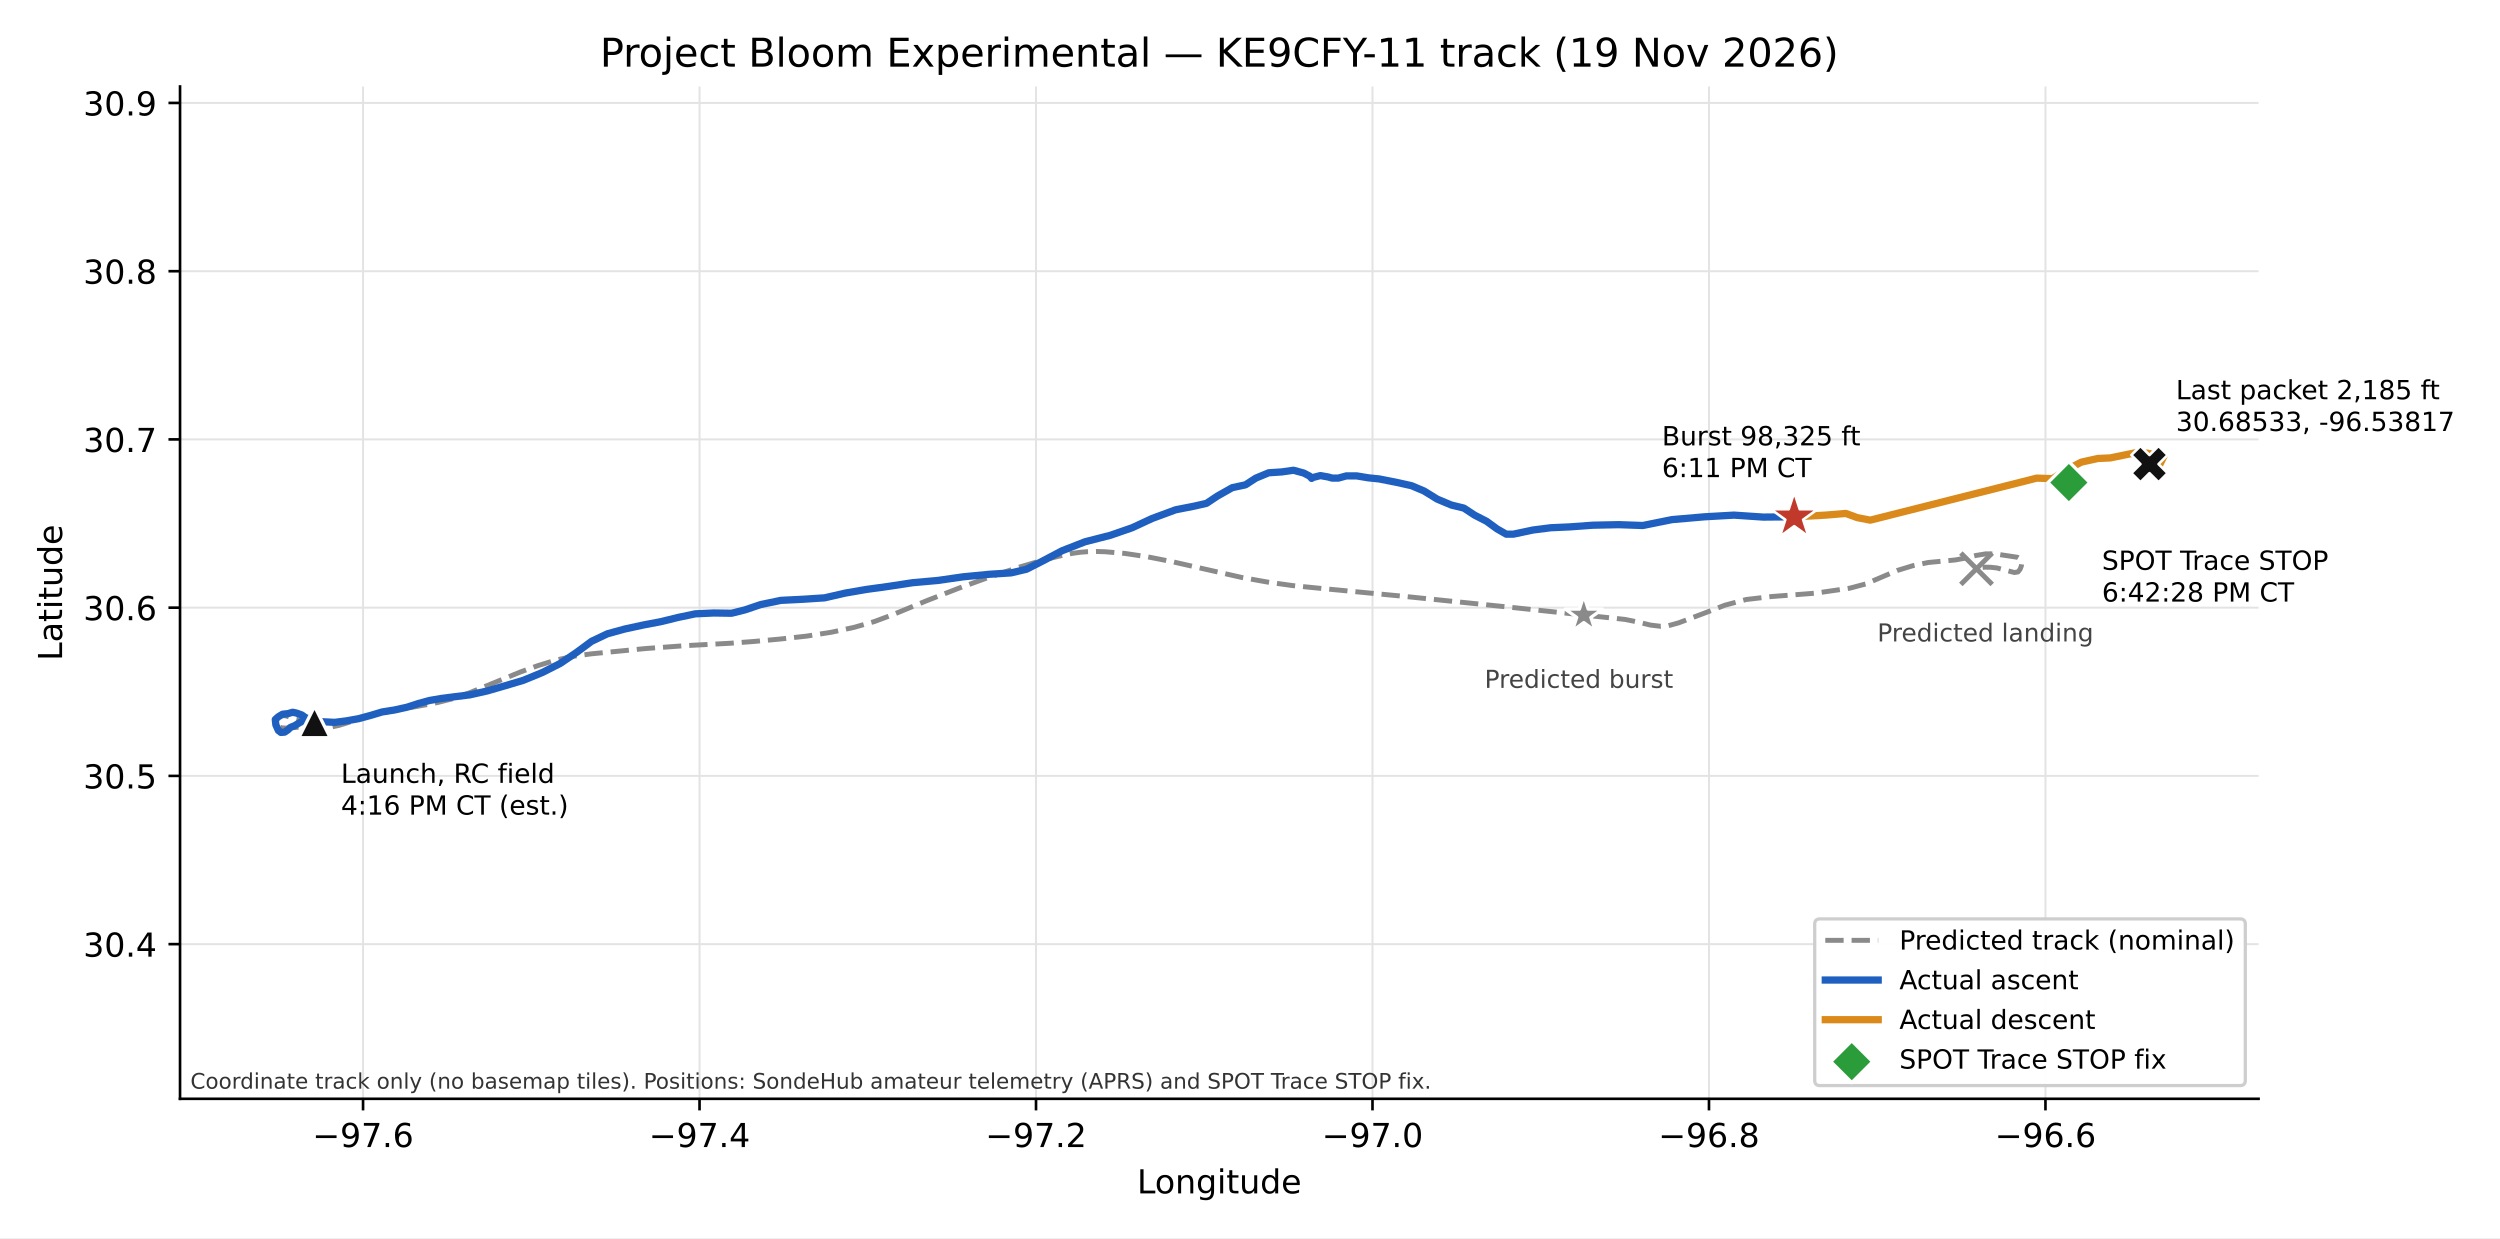
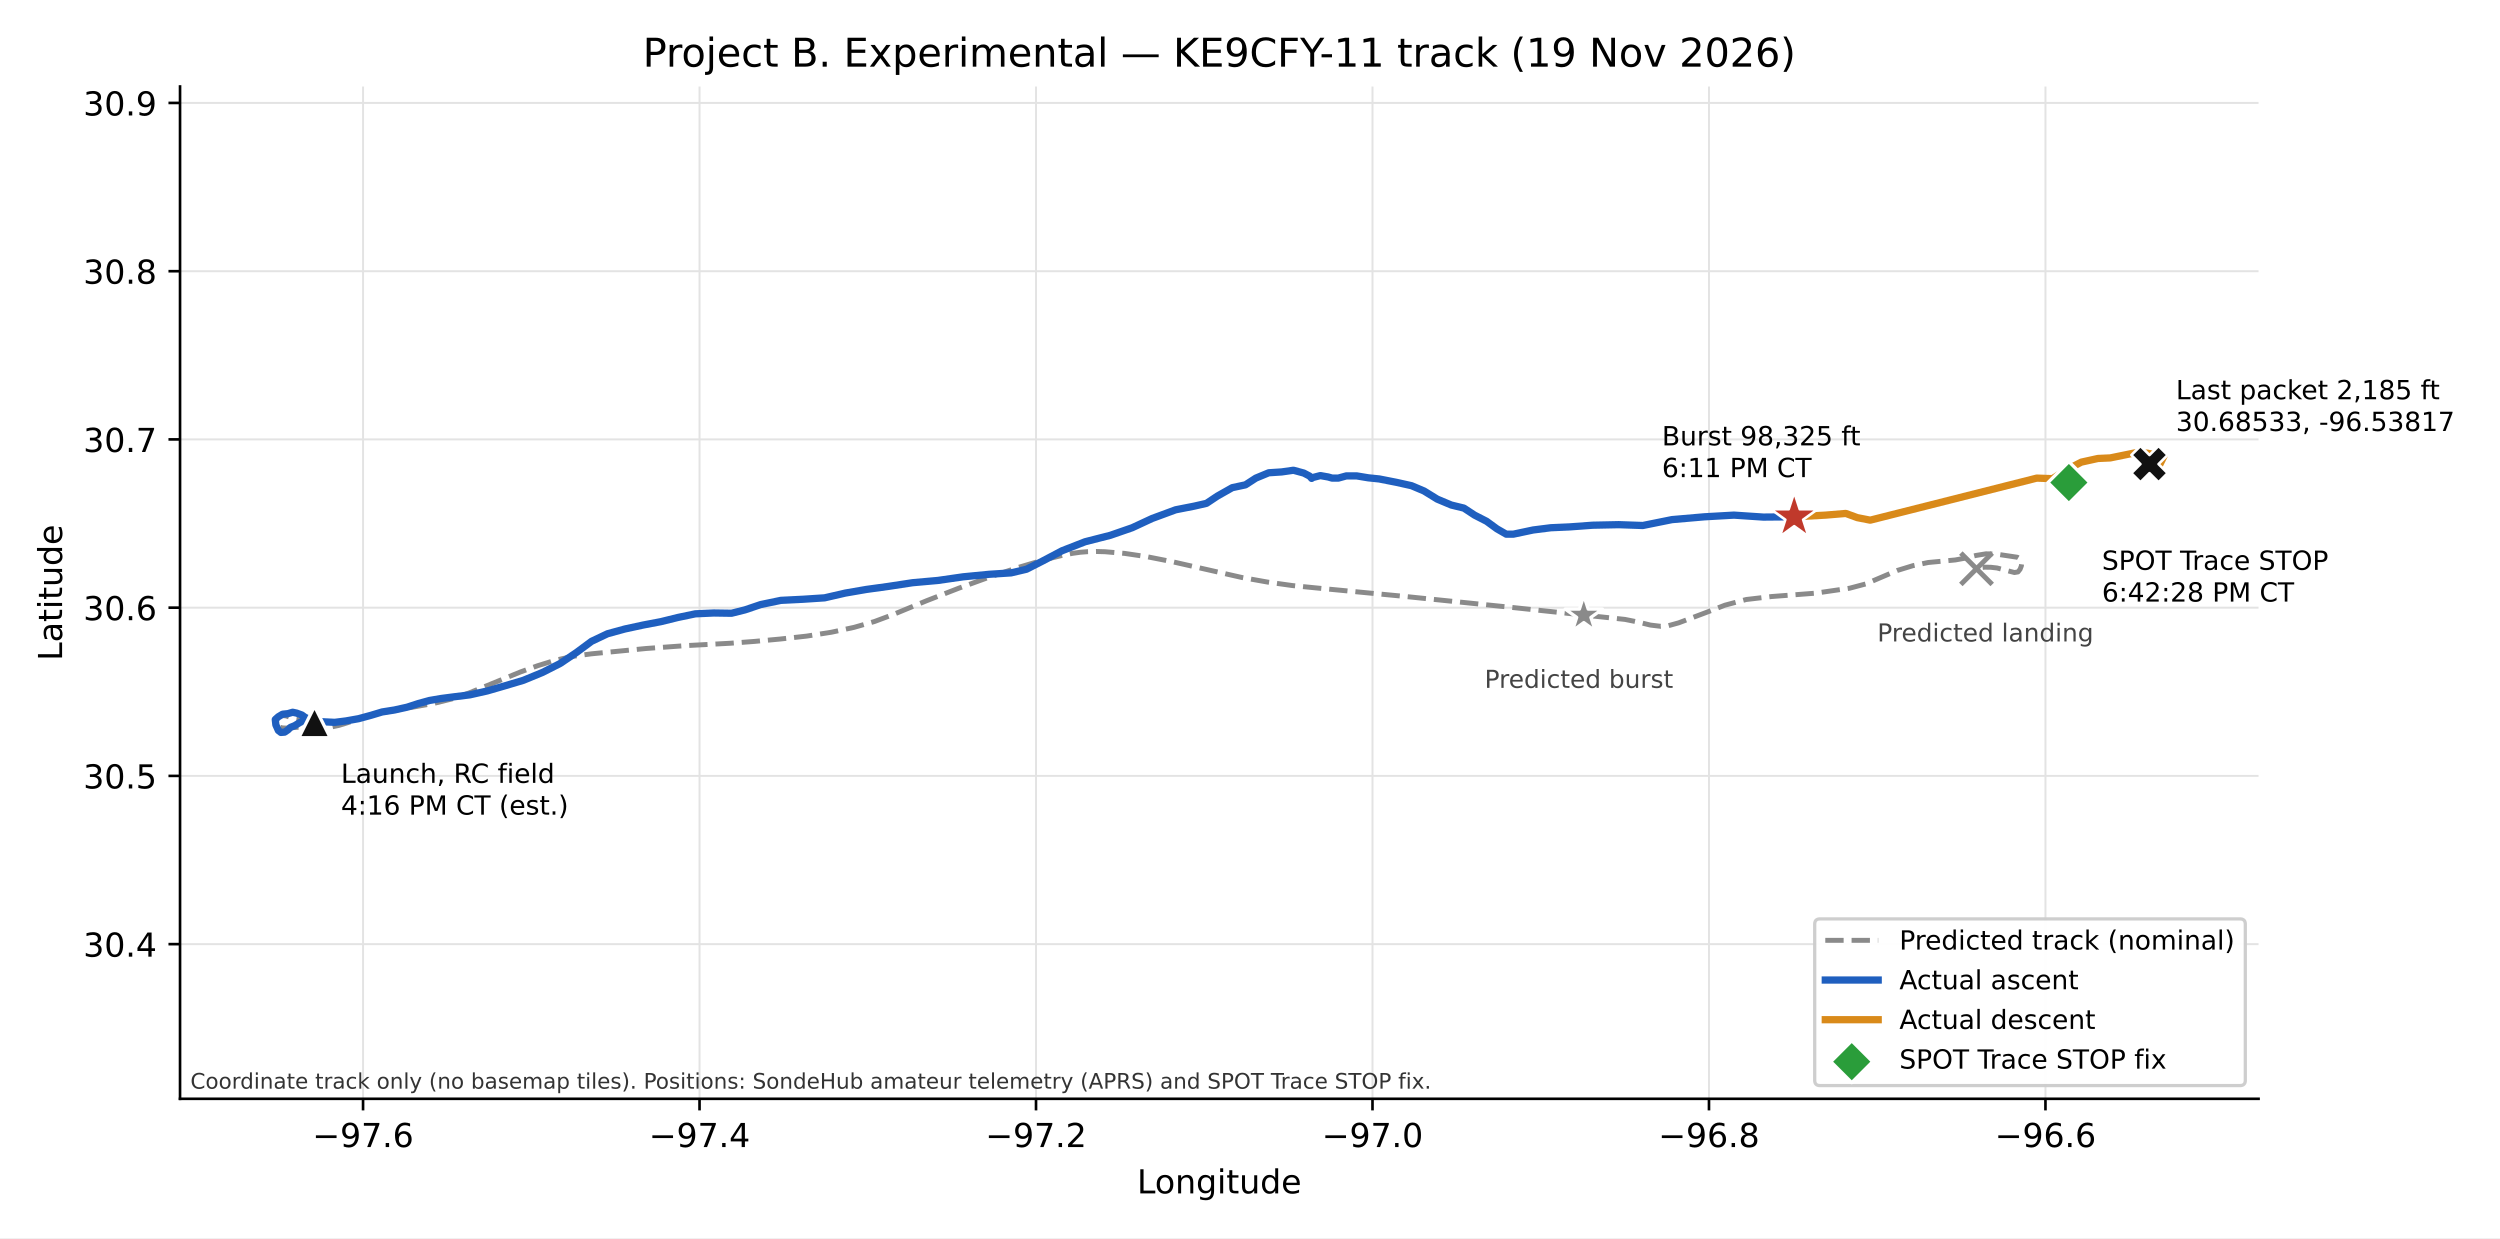
<svg xmlns="http://www.w3.org/2000/svg" xmlns:xlink="http://www.w3.org/1999/xlink" width="756pt" height="374.4pt" viewBox="0 0 756 374.4" version="1.1">
  <defs>
    <style type="text/css">*{stroke-linejoin: round; stroke-linecap: butt}</style>
  </defs>
  <g id="figure_1">
    <g id="patch_1">
      <path d="M 0 374.4  L 756 374.4  L 756 0  L 0 0  z " style="fill: #ffffff" />
    </g>
    <g id="axes_1">
      <g id="patch_2">
        <path d="M 54.442 332.278  L 682.984 332.278  L 682.984 26.16  L 54.442 26.16  z " style="fill: #ffffff" />
      </g>
      <g id="matplotlib.axis_1">
        <g id="xtick_1">
          <g id="line2d_1">
            <path d="M 109.787 332.278  L 109.787 26.16  " clip-path="url(#p7ac4993605)" style="fill: none; stroke: #e3e3e3; stroke-width: 0.6; stroke-linecap: square" />
          </g>
          <g id="line2d_2">
            <defs>
              <path id="m0a4ec04223" d="M 0 0  L 0 3.5  " style="stroke: #000000; stroke-width: 0.8" />
            </defs>
            <g>
              <use xlink:href="#m0a4ec04223" x="109.787" y="332.278" style="stroke: #000000; stroke-width: 0.8" />
            </g>
          </g>
          <g id="text_1">
            <text style="font-size: 10px; font-family: 'DejaVu Sans', 'Bitstream Vera Sans', 'Computer Modern Sans Serif', 'Lucida Grande', 'Verdana', 'Geneva', 'Lucid', 'Arial', 'Helvetica', 'Avant Garde', sans-serif; text-anchor: middle" x="109.787" y="346.875" transform="rotate(-0 109.7871 346.8753)">−97.6</text>
          </g>
        </g>
        <g id="xtick_2">
          <g id="line2d_3">
            <path d="M 211.539 332.278  L 211.539 26.16  " clip-path="url(#p7ac4993605)" style="fill: none; stroke: #e3e3e3; stroke-width: 0.6; stroke-linecap: square" />
          </g>
          <g id="line2d_4">
            <g>
              <use xlink:href="#m0a4ec04223" x="211.539" y="332.278" style="stroke: #000000; stroke-width: 0.8" />
            </g>
          </g>
          <g id="text_2">
            <text style="font-size: 10px; font-family: 'DejaVu Sans', 'Bitstream Vera Sans', 'Computer Modern Sans Serif', 'Lucida Grande', 'Verdana', 'Geneva', 'Lucid', 'Arial', 'Helvetica', 'Avant Garde', sans-serif; text-anchor: middle" x="211.539" y="346.875" transform="rotate(-0 211.5389 346.8753)">−97.4</text>
          </g>
        </g>
        <g id="xtick_3">
          <g id="line2d_5">
            <path d="M 313.291 332.278  L 313.291 26.16  " clip-path="url(#p7ac4993605)" style="fill: none; stroke: #e3e3e3; stroke-width: 0.6; stroke-linecap: square" />
          </g>
          <g id="line2d_6">
            <g>
              <use xlink:href="#m0a4ec04223" x="313.291" y="332.278" style="stroke: #000000; stroke-width: 0.8" />
            </g>
          </g>
          <g id="text_3">
            <text style="font-size: 10px; font-family: 'DejaVu Sans', 'Bitstream Vera Sans', 'Computer Modern Sans Serif', 'Lucida Grande', 'Verdana', 'Geneva', 'Lucid', 'Arial', 'Helvetica', 'Avant Garde', sans-serif; text-anchor: middle" x="313.291" y="346.875" transform="rotate(-0 313.2907 346.8753)">−97.2</text>
          </g>
        </g>
        <g id="xtick_4">
          <g id="line2d_7">
            <path d="M 415.042 332.278  L 415.042 26.16  " clip-path="url(#p7ac4993605)" style="fill: none; stroke: #e3e3e3; stroke-width: 0.6; stroke-linecap: square" />
          </g>
          <g id="line2d_8">
            <g>
              <use xlink:href="#m0a4ec04223" x="415.042" y="332.278" style="stroke: #000000; stroke-width: 0.8" />
            </g>
          </g>
          <g id="text_4">
            <text style="font-size: 10px; font-family: 'DejaVu Sans', 'Bitstream Vera Sans', 'Computer Modern Sans Serif', 'Lucida Grande', 'Verdana', 'Geneva', 'Lucid', 'Arial', 'Helvetica', 'Avant Garde', sans-serif; text-anchor: middle" x="415.042" y="346.875" transform="rotate(-0 415.0424 346.8753)">−97.0</text>
          </g>
        </g>
        <g id="xtick_5">
          <g id="line2d_9">
            <path d="M 516.794 332.278  L 516.794 26.16  " clip-path="url(#p7ac4993605)" style="fill: none; stroke: #e3e3e3; stroke-width: 0.6; stroke-linecap: square" />
          </g>
          <g id="line2d_10">
            <g>
              <use xlink:href="#m0a4ec04223" x="516.794" y="332.278" style="stroke: #000000; stroke-width: 0.8" />
            </g>
          </g>
          <g id="text_5">
            <text style="font-size: 10px; font-family: 'DejaVu Sans', 'Bitstream Vera Sans', 'Computer Modern Sans Serif', 'Lucida Grande', 'Verdana', 'Geneva', 'Lucid', 'Arial', 'Helvetica', 'Avant Garde', sans-serif; text-anchor: middle" x="516.794" y="346.875" transform="rotate(-0 516.7942 346.8753)">−96.8</text>
          </g>
        </g>
        <g id="xtick_6">
          <g id="line2d_11">
            <path d="M 618.546 332.278  L 618.546 26.16  " clip-path="url(#p7ac4993605)" style="fill: none; stroke: #e3e3e3; stroke-width: 0.6; stroke-linecap: square" />
          </g>
          <g id="line2d_12">
            <g>
              <use xlink:href="#m0a4ec04223" x="618.546" y="332.278" style="stroke: #000000; stroke-width: 0.8" />
            </g>
          </g>
          <g id="text_6">
            <text style="font-size: 10px; font-family: 'DejaVu Sans', 'Bitstream Vera Sans', 'Computer Modern Sans Serif', 'Lucida Grande', 'Verdana', 'Geneva', 'Lucid', 'Arial', 'Helvetica', 'Avant Garde', sans-serif; text-anchor: middle" x="618.546" y="346.875" transform="rotate(-0 618.546 346.8753)">−96.6</text>
          </g>
        </g>
        <g id="text_7">
          <text style="font-size: 10px; font-family: 'DejaVu Sans', 'Bitstream Vera Sans', 'Computer Modern Sans Serif', 'Lucida Grande', 'Verdana', 'Geneva', 'Lucid', 'Arial', 'Helvetica', 'Avant Garde', sans-serif; text-anchor: middle" x="368.713" y="360.876" transform="rotate(-0 368.7129 360.8761)">Longitude</text>
        </g>
      </g>
      <g id="matplotlib.axis_2">
        <g id="ytick_1">
          <g id="line2d_13">
            <path d="M 54.442 285.506  L 682.984 285.506  " clip-path="url(#p7ac4993605)" style="fill: none; stroke: #e3e3e3; stroke-width: 0.6; stroke-linecap: square" />
          </g>
          <g id="line2d_14">
            <defs>
              <path id="maf934bb80a" d="M 0 0  L -3.5 0  " style="stroke: #000000; stroke-width: 0.8" />
            </defs>
            <g>
              <use xlink:href="#maf934bb80a" x="54.442" y="285.506" style="stroke: #000000; stroke-width: 0.8" />
            </g>
          </g>
          <g id="text_8">
            <text style="font-size: 10px; font-family: 'DejaVu Sans', 'Bitstream Vera Sans', 'Computer Modern Sans Serif', 'Lucida Grande', 'Verdana', 'Geneva', 'Lucid', 'Arial', 'Helvetica', 'Avant Garde', sans-serif; text-anchor: end" x="47.442" y="289.305" transform="rotate(-0 47.44234 289.305)">30.4</text>
          </g>
        </g>
        <g id="ytick_2">
          <g id="line2d_15">
            <path d="M 54.442 234.63  L 682.984 234.63  " clip-path="url(#p7ac4993605)" style="fill: none; stroke: #e3e3e3; stroke-width: 0.6; stroke-linecap: square" />
          </g>
          <g id="line2d_16">
            <g>
              <use xlink:href="#maf934bb80a" x="54.442" y="234.63" style="stroke: #000000; stroke-width: 0.8" />
            </g>
          </g>
          <g id="text_9">
            <text style="font-size: 10px; font-family: 'DejaVu Sans', 'Bitstream Vera Sans', 'Computer Modern Sans Serif', 'Lucida Grande', 'Verdana', 'Geneva', 'Lucid', 'Arial', 'Helvetica', 'Avant Garde', sans-serif; text-anchor: end" x="47.442" y="238.429" transform="rotate(-0 47.44234 238.4291)">30.5</text>
          </g>
        </g>
        <g id="ytick_3">
          <g id="line2d_17">
            <path d="M 54.442 183.754  L 682.984 183.754  " clip-path="url(#p7ac4993605)" style="fill: none; stroke: #e3e3e3; stroke-width: 0.6; stroke-linecap: square" />
          </g>
          <g id="line2d_18">
            <g>
              <use xlink:href="#maf934bb80a" x="54.442" y="183.754" style="stroke: #000000; stroke-width: 0.8" />
            </g>
          </g>
          <g id="text_10">
            <text style="font-size: 10px; font-family: 'DejaVu Sans', 'Bitstream Vera Sans', 'Computer Modern Sans Serif', 'Lucida Grande', 'Verdana', 'Geneva', 'Lucid', 'Arial', 'Helvetica', 'Avant Garde', sans-serif; text-anchor: end" x="47.442" y="187.553" transform="rotate(-0 47.44234 187.5532)">30.6</text>
          </g>
        </g>
        <g id="ytick_4">
          <g id="line2d_19">
            <path d="M 54.442 132.879  L 682.984 132.879  " clip-path="url(#p7ac4993605)" style="fill: none; stroke: #e3e3e3; stroke-width: 0.6; stroke-linecap: square" />
          </g>
          <g id="line2d_20">
            <g>
              <use xlink:href="#maf934bb80a" x="54.442" y="132.879" style="stroke: #000000; stroke-width: 0.8" />
            </g>
          </g>
          <g id="text_11">
            <text style="font-size: 10px; font-family: 'DejaVu Sans', 'Bitstream Vera Sans', 'Computer Modern Sans Serif', 'Lucida Grande', 'Verdana', 'Geneva', 'Lucid', 'Arial', 'Helvetica', 'Avant Garde', sans-serif; text-anchor: end" x="47.442" y="136.677" transform="rotate(-0 47.44234 136.6774)">30.7</text>
          </g>
        </g>
        <g id="ytick_5">
          <g id="line2d_21">
            <path d="M 54.442 82.003  L 682.984 82.003  " clip-path="url(#p7ac4993605)" style="fill: none; stroke: #e3e3e3; stroke-width: 0.6; stroke-linecap: square" />
          </g>
          <g id="line2d_22">
            <g>
              <use xlink:href="#maf934bb80a" x="54.442" y="82.003" style="stroke: #000000; stroke-width: 0.8" />
            </g>
          </g>
          <g id="text_12">
            <text style="font-size: 10px; font-family: 'DejaVu Sans', 'Bitstream Vera Sans', 'Computer Modern Sans Serif', 'Lucida Grande', 'Verdana', 'Geneva', 'Lucid', 'Arial', 'Helvetica', 'Avant Garde', sans-serif; text-anchor: end" x="47.442" y="85.801" transform="rotate(-0 47.44234 85.80148)">30.8</text>
          </g>
        </g>
        <g id="ytick_6">
          <g id="line2d_23">
            <path d="M 54.442 31.127  L 682.984 31.127  " clip-path="url(#p7ac4993605)" style="fill: none; stroke: #e3e3e3; stroke-width: 0.6; stroke-linecap: square" />
          </g>
          <g id="line2d_24">
            <g>
              <use xlink:href="#maf934bb80a" x="54.442" y="31.127" style="stroke: #000000; stroke-width: 0.8" />
            </g>
          </g>
          <g id="text_13">
            <text style="font-size: 10px; font-family: 'DejaVu Sans', 'Bitstream Vera Sans', 'Computer Modern Sans Serif', 'Lucida Grande', 'Verdana', 'Geneva', 'Lucid', 'Arial', 'Helvetica', 'Avant Garde', sans-serif; text-anchor: end" x="47.442" y="34.926" transform="rotate(-0 47.44234 34.92559)">30.9</text>
          </g>
        </g>
        <g id="text_14">
          <text style="font-size: 10px; font-family: 'DejaVu Sans', 'Bitstream Vera Sans', 'Computer Modern Sans Serif', 'Lucida Grande', 'Verdana', 'Geneva', 'Lucid', 'Arial', 'Helvetica', 'Avant Garde', sans-serif; text-anchor: middle" x="18.774" y="179.219" transform="rotate(-90 18.77437 179.2188)">Latitude</text>
        </g>
      </g>
      <g id="line2d_25">
        <path d="M 95.113 218.347  L 89.614 217.522  L 86.526 216.496  L 85.145 216.347  L 84.038 216.663  L 83.303 217.227  L 83.012 217.905  L 83.143 218.637  L 83.618 219.321  L 84.393 219.843  L 85.414 220.125  L 86.578 220.172  L 90.324 219.907  L 94.101 220.194  L 96.692 220.231  L 99.625 219.968  L 102.537 219.345  L 105.347 218.475  L 110.822 216.606  L 113.92 215.816  L 121.768 214.39  L 131.438 212.643  L 136.607 211.374  L 141.81 209.566  L 157.351 203.215  L 162.595 201.312  L 167.914 199.658  L 173.32 198.461  L 178.817 197.72  L 195.358 196.107  L 207.319 195.242  L 220.79 194.522  L 228.137 193.964  L 235.896 193.248  L 243.946 192.358  L 251.427 191.184  L 258.262 189.714  L 264.453 187.944  L 270.006 185.871  L 280.262 181.638  L 290.04 177.832  L 299.31 174.468  L 307.978 171.58  L 315.494 169.35  L 321.739 167.821  L 324.391 167.32  L 326.733 166.995  L 328.996 166.822  L 331.462 166.771  L 334.137 166.842  L 340.111 167.353  L 346.914 168.36  L 354.543 169.866  L 375.489 174.622  L 383.359 176.029  L 390.843 177.076  L 398.135 177.8  L 424.91 180.368  L 456.407 183.601  L 491.377 187.309  L 495.231 188.082  L 499.092 189.022  L 502.161 189.394  L 504.574 189.195  L 507.616 188.353  L 516.233 185.103  L 521.614 183.01  L 528.064 181.289  L 535.694 180.395  L 548.992 179.376  L 559.328 177.877  L 564.18 176.589  L 573.689 172.524  L 578.491 171.052  L 583.106 170.097  L 591.284 169.33  L 594.49 168.743  L 597.471 167.981  L 600.543 167.479  L 603.433 167.522  L 610.057 168.515  L 610.775 168.94  L 611.218 169.545  L 611.376 170.275  L 611.253 171.151  L 610.87 172.149  L 610.236 172.953  L 609.165 173.13  L 603.91 171.759  L 602.001 171.545  L 600.102 171.518  L 598.395 171.726  L 597.699 171.991  L 597.699 171.991  " clip-path="url(#p7ac4993605)" style="fill: none; stroke-dasharray: 5.55,2.4; stroke-dashoffset: 0; stroke: #8a8a8a; stroke-width: 1.5" />
      </g>
      <g id="line2d_26">
        <path d="M 94.692 218.096  L 93.929 217.673  L 93.166 217.332  L 92.235 216.91  L 91.304 216.228  L 89.691 215.638  L 88.506 215.384  L 87.061 215.806  L 85.453 215.974  L 84.181 216.737  L 83.245 217.587  L 83.418 219.2  L 84.181 220.894  L 84.944 221.489  L 86.043 221.403  L 87.061 220.726  L 87.824 219.963  L 89.096 219.454  L 90.622 218.518  L 92.321 217.673  L 93.252 217.673  L 94.947 217.928  L 97.663 218.264  L 101.225 218.437  L 104.613 218.009  L 108.429 217.332  L 112.163 216.315  L 115.551 215.297  L 119.286 214.702  L 123.101 213.858  L 126.49 212.754  L 129.883 211.823  L 133.358 211.227  L 137.26 210.719  L 142.093 210.123  L 147.349 208.938  L 152.609 207.412  L 158.287 205.718  L 164.056 203.342  L 169.398 200.63  L 174.313 197.323  L 178.892 193.93  L 183.725 191.64  L 188.986 190.2  L 194.495 189.01  L 199.837 187.992  L 205.012 186.72  L 210.267 185.622  L 215.863 185.367  L 221.205 185.449  L 225.275 184.431  L 230.022 182.823  L 236.127 181.551  L 242.914 181.211  L 249.355 180.788  L 255.633 179.343  L 261.993 178.245  L 268.774 177.308  L 275.983 176.21  L 283.615 175.528  L 291.246 174.429  L 299.132 173.666  L 305.746 173.238  L 310.406 172.139  L 315.239 169.677  L 321.176 166.543  L 328.131 163.826  L 335.763 161.878  L 342.376 159.588  L 348.395 156.79  L 355.518 154.16  L 361.114 153.061  L 364.843 152.211  L 368.15 150.008  L 372.648 147.465  L 376.631 146.615  L 379.77 144.58  L 383.667 142.967  L 387.569 142.713  L 391.131 142.204  L 394.27 143.054  L 396.05 143.985  L 396.641 144.666  L 396.981 144.412  L 399.271 143.817  L 401.647 144.239  L 402.832 144.58  L 404.699 144.58  L 407.157 143.903  L 410.209 143.903  L 413.771 144.493  L 417.077 144.834  L 422.252 145.852  L 426.83 146.869  L 430.646 148.482  L 434.63 150.939  L 438.868 152.72  L 442.683 153.651  L 445.909 155.773  L 449.552 157.64  L 452.691 159.929  L 455.489 161.537  L 457.61 161.537  L 463.629 160.265  L 468.971 159.588  L 474.654 159.334  L 481.603 158.825  L 489.489 158.657  L 496.785 158.912  L 505.602 157.131  L 515.436 156.281  L 524.339 155.773  L 533.242 156.368  L 542.573 156.281  " clip-path="url(#p7ac4993605)" style="fill: none; stroke: #1f5fbf; stroke-width: 2.2; stroke-linecap: square" />
      </g>
      <g id="line2d_27">
        <path d="M 542.573 156.281  L 552.066 155.773  L 558.172 155.264  L 561.651 156.536  L 565.549 157.299  L 615.916 144.58  L 620.667 144.748  L 624.992 142.036  L 629.398 139.747  L 634.404 138.643  L 638.133 138.475  L 641.862 137.712  L 645.597 136.949  L 649.326 137.035  L 651.274 137.457  L 652.038 137.457  L 653.737 137.371  L 654.413 137.88  L 653.055 140.596  L 651.107 140.256  L 650.003 140.342  " clip-path="url(#p7ac4993605)" style="fill: none; stroke: #d98a1a; stroke-width: 2.2; stroke-linecap: square" />
      </g>
      <g id="patch_3">
        <path d="M 54.442 332.278  L 54.442 26.16  " style="fill: none; stroke: #000000; stroke-width: 0.8; stroke-linejoin: miter; stroke-linecap: square" />
      </g>
      <g id="patch_4">
        <path d="M 54.442 332.278  L 682.984 332.278  " style="fill: none; stroke: #000000; stroke-width: 0.8; stroke-linejoin: miter; stroke-linecap: square" />
      </g>
      <g id="text_15">
        <text style="font-size: 8px; font-family: 'DejaVu Sans', 'Bitstream Vera Sans', 'Computer Modern Sans Serif', 'Lucida Grande', 'Verdana', 'Geneva', 'Lucid', 'Arial', 'Helvetica', 'Avant Garde', sans-serif" transform="translate(103.1132 236.7453)">Launch, RC field</text>
        <text style="font-size: 8px; font-family: 'DejaVu Sans', 'Bitstream Vera Sans', 'Computer Modern Sans Serif', 'Lucida Grande', 'Verdana', 'Geneva', 'Lucid', 'Arial', 'Helvetica', 'Avant Garde', sans-serif" transform="translate(103.1132 246.3469)">4:16 PM CT (est.)</text>
      </g>
      <g id="text_16">
        <text style="font-size: 8px; font-family: 'DejaVu Sans', 'Bitstream Vera Sans', 'Computer Modern Sans Serif', 'Lucida Grande', 'Verdana', 'Geneva', 'Lucid', 'Arial', 'Helvetica', 'Avant Garde', sans-serif" transform="translate(502.573 134.6799)">Burst 98,325 ft</text>
        <text style="font-size: 8px; font-family: 'DejaVu Sans', 'Bitstream Vera Sans', 'Computer Modern Sans Serif', 'Lucida Grande', 'Verdana', 'Geneva', 'Lucid', 'Arial', 'Helvetica', 'Avant Garde', sans-serif" transform="translate(502.573 144.2814)">6:11 PM CT</text>
      </g>
      <g id="text_17">
        <text style="font-size: 8px; font-family: 'DejaVu Sans', 'Bitstream Vera Sans', 'Computer Modern Sans Serif', 'Lucida Grande', 'Verdana', 'Geneva', 'Lucid', 'Arial', 'Helvetica', 'Avant Garde', sans-serif" transform="translate(658.0025 120.7405)">Last packet 2,185 ft</text>
        <text style="font-size: 8px; font-family: 'DejaVu Sans', 'Bitstream Vera Sans', 'Computer Modern Sans Serif', 'Lucida Grande', 'Verdana', 'Geneva', 'Lucid', 'Arial', 'Helvetica', 'Avant Garde', sans-serif" transform="translate(658.0025 130.342)">30.68533, -96.53817</text>
      </g>
      <g id="text_18">
        <text style="font-size: 8px; font-family: 'DejaVu Sans', 'Bitstream Vera Sans', 'Computer Modern Sans Serif', 'Lucida Grande', 'Verdana', 'Geneva', 'Lucid', 'Arial', 'Helvetica', 'Avant Garde', sans-serif" transform="translate(635.6228 172.3215)">SPOT Trace STOP</text>
        <text style="font-size: 8px; font-family: 'DejaVu Sans', 'Bitstream Vera Sans', 'Computer Modern Sans Serif', 'Lucida Grande', 'Verdana', 'Geneva', 'Lucid', 'Arial', 'Helvetica', 'Avant Garde', sans-serif" transform="translate(635.6228 181.9231)">6:42:28 PM CT</text>
      </g>
      <g id="text_19">
        <text style="font-size: 7.5px; font-family: 'DejaVu Sans', 'Bitstream Vera Sans', 'Computer Modern Sans Serif', 'Lucida Grande', 'Verdana', 'Geneva', 'Lucid', 'Arial', 'Helvetica', 'Avant Garde', sans-serif; text-anchor: start; fill: #444444" x="448.943" y="208.008" transform="rotate(-0 448.9434 208.0082)">Predicted burst</text>
      </g>
      <g id="text_20">
        <text style="font-size: 7.5px; font-family: 'DejaVu Sans', 'Bitstream Vera Sans', 'Computer Modern Sans Serif', 'Lucida Grande', 'Verdana', 'Geneva', 'Lucid', 'Arial', 'Helvetica', 'Avant Garde', sans-serif; text-anchor: start; fill: #444444" x="567.699" y="193.991" transform="rotate(-0 567.699 193.9906)">Predicted landing</text>
      </g>
      <g id="text_21">
        <text style="font-size: 6.5px; font-family: 'DejaVu Sans', 'Bitstream Vera Sans', 'Computer Modern Sans Serif', 'Lucida Grande', 'Verdana', 'Geneva', 'Lucid', 'Arial', 'Helvetica', 'Avant Garde', sans-serif; text-anchor: start; fill: #333333" x="57.585" y="329.216" transform="rotate(-0 57.58505 329.2165)">Coordinate track only (no basemap tiles). Positions: SondeHub amateur telemetry (APRS) and SPOT Trace STOP fix.</text>
      </g>
      <g id="text_22">
-         <text style="font-size: 12px; font-family: 'DejaVu Sans', 'Bitstream Vera Sans', 'Computer Modern Sans Serif', 'Lucida Grande', 'Verdana', 'Geneva', 'Lucid', 'Arial', 'Helvetica', 'Avant Garde', sans-serif; text-anchor: middle" x="368.713" y="20.16" transform="rotate(-0 368.7129 20.16)">Project Bloom Experimental — KE9CFY-11 track (19 Nov 2026)</text>
+         <text style="font-size: 12px; font-family: 'DejaVu Sans', 'Bitstream Vera Sans', 'Computer Modern Sans Serif', 'Lucida Grande', 'Verdana', 'Geneva', 'Lucid', 'Arial', 'Helvetica', 'Avant Garde', sans-serif; text-anchor: middle" x="368.713" y="20.16" transform="rotate(-0 368.7129 20.16)">Project B. Experimental — KE9CFY-11 track (19 Nov 2026)</text>
      </g>
      <g id="PathCollection_1">
        <defs>
          <path id="m31ed3efca2" d="M 0 -5.916  L -1.328 -1.828  L -5.627 -1.828  L -2.149 0.698  L -3.477 4.786  L -0 2.26  L 3.477 4.786  L 2.149 0.698  L 5.627 -1.828  L 1.328 -1.828  z " style="stroke: #ffffff" />
        </defs>
        <g clip-path="url(#p7ac4993605)">
          <use xlink:href="#m31ed3efca2" x="478.943" y="186.008" style="fill: #8a8a8a; stroke: #ffffff" />
        </g>
      </g>
      <g id="PathCollection_2">
        <defs>
          <path id="ma6272f05bf" d="M -4.743 4.743  L 4.743 -4.743  M -4.743 -4.743  L 4.743 4.743  " style="stroke: #8a8a8a; stroke-width: 1.5" />
        </defs>
        <g clip-path="url(#p7ac4993605)">
          <use xlink:href="#ma6272f05bf" x="597.699" y="171.991" style="fill: #8a8a8a; stroke: #8a8a8a; stroke-width: 1.5" />
        </g>
      </g>
      <g id="legend_1">
        <g id="patch_5">
          <path d="M 550.366 328.278  L 677.384 328.278  Q 678.984 328.278 678.984 326.678  L 678.984 279.475  Q 678.984 277.875 677.384 277.875  L 550.366 277.875  Q 548.766 277.875 548.766 279.475  L 548.766 326.678  Q 548.766 328.278 550.366 328.278  z " style="fill: #ffffff; opacity: 0.95; stroke: #cccccc; stroke-linejoin: miter" />
        </g>
        <g id="line2d_28">
          <path d="M 551.966 284.354  L 559.966 284.354  L 567.966 284.354  " style="fill: none; stroke-dasharray: 5.55,2.4; stroke-dashoffset: 0; stroke: #8a8a8a; stroke-width: 1.5" />
        </g>
        <g id="text_23">
          <text style="font-size: 8px; font-family: 'DejaVu Sans', 'Bitstream Vera Sans', 'Computer Modern Sans Serif', 'Lucida Grande', 'Verdana', 'Geneva', 'Lucid', 'Arial', 'Helvetica', 'Avant Garde', sans-serif; text-anchor: start" x="574.366" y="287.154" transform="rotate(-0 574.366 287.1539)">Predicted track (nominal)</text>
        </g>
        <g id="line2d_29">
          <path d="M 551.966 296.355  L 559.966 296.355  L 567.966 296.355  " style="fill: none; stroke: #1f5fbf; stroke-width: 2.2; stroke-linecap: square" />
        </g>
        <g id="text_24">
          <text style="font-size: 8px; font-family: 'DejaVu Sans', 'Bitstream Vera Sans', 'Computer Modern Sans Serif', 'Lucida Grande', 'Verdana', 'Geneva', 'Lucid', 'Arial', 'Helvetica', 'Avant Garde', sans-serif; text-anchor: start" x="574.366" y="299.155" transform="rotate(-0 574.366 299.1545)">Actual ascent</text>
        </g>
        <g id="line2d_30">
          <path d="M 551.966 308.355  L 559.966 308.355  L 567.966 308.355  " style="fill: none; stroke: #d98a1a; stroke-width: 2.2; stroke-linecap: square" />
        </g>
        <g id="text_25">
          <text style="font-size: 8px; font-family: 'DejaVu Sans', 'Bitstream Vera Sans', 'Computer Modern Sans Serif', 'Lucida Grande', 'Verdana', 'Geneva', 'Lucid', 'Arial', 'Helvetica', 'Avant Garde', sans-serif; text-anchor: start" x="574.366" y="311.155" transform="rotate(-0 574.366 311.1552)">Actual descent</text>
        </g>
        <g id="PathCollection_3">
          <defs>
            <path id="m5a41baee3f" d="M -0 6.325  L 6.325 0  L 0 -6.325  L -6.325 -0  z " style="stroke: #ffffff" />
          </defs>
          <g>
            <use xlink:href="#m5a41baee3f" x="559.966" y="321.056" style="fill: #2a9d3a; stroke: #ffffff" />
          </g>
        </g>
        <g id="text_26">
          <text style="font-size: 8px; font-family: 'DejaVu Sans', 'Bitstream Vera Sans', 'Computer Modern Sans Serif', 'Lucida Grande', 'Verdana', 'Geneva', 'Lucid', 'Arial', 'Helvetica', 'Avant Garde', sans-serif; text-anchor: start" x="574.366" y="323.156" transform="rotate(-0 574.366 323.1558)">SPOT Trace STOP fix</text>
        </g>
      </g>
      <g id="PathCollection_4">
        <defs>
          <path id="m89bc79972c" d="M 0 -4.743  L -4.743 4.743  L 4.743 4.743  z " style="stroke: #ffffff" />
        </defs>
        <g clip-path="url(#p7ac4993605)">
          <use xlink:href="#m89bc79972c" x="95.113" y="218.347" style="fill: #111111; stroke: #ffffff" />
        </g>
      </g>
      <g id="PathCollection_5">
        <defs>
          <path id="m8f44f13928" d="M 0 -7.416  L -1.665 -2.292  L -7.053 -2.292  L -2.694 0.875  L -4.359 6  L -0 2.833  L 4.359 6  L 2.694 0.875  L 7.053 -2.292  L 1.665 -2.292  z " style="stroke: #ffffff; stroke-width: 0.8" />
        </defs>
        <g clip-path="url(#p7ac4993605)">
          <use xlink:href="#m8f44f13928" x="542.573" y="156.281" style="fill: #c0392b; stroke: #ffffff; stroke-width: 0.8" />
        </g>
      </g>
      <g id="PathCollection_6">
        <defs>
          <path id="m2096657670" d="M -2.739 5.477  L 0 2.739  L 2.739 5.477  L 5.477 2.739  L 2.739 0  L 5.477 -2.739  L 2.739 -5.477  L 0 -2.739  L -2.739 -5.477  L -5.477 -2.739  L -2.739 0  L -5.477 2.739  z " style="stroke: #ffffff; stroke-width: 0.8" />
        </defs>
        <g clip-path="url(#p7ac4993605)">
          <use xlink:href="#m2096657670" x="650.003" y="140.342" style="fill: #111111; stroke: #ffffff; stroke-width: 0.8" />
        </g>
      </g>
      <g id="PathCollection_7">
        <g clip-path="url(#p7ac4993605)">
          <use xlink:href="#m5a41baee3f" x="625.623" y="145.923" style="fill: #2a9d3a; stroke: #ffffff" />
        </g>
      </g>
    </g>
  </g>
  <defs>
    <clipPath id="p7ac4993605">
      <rect x="54.442" y="26.16" width="628.541" height="306.118" />
    </clipPath>
  </defs>
</svg>
